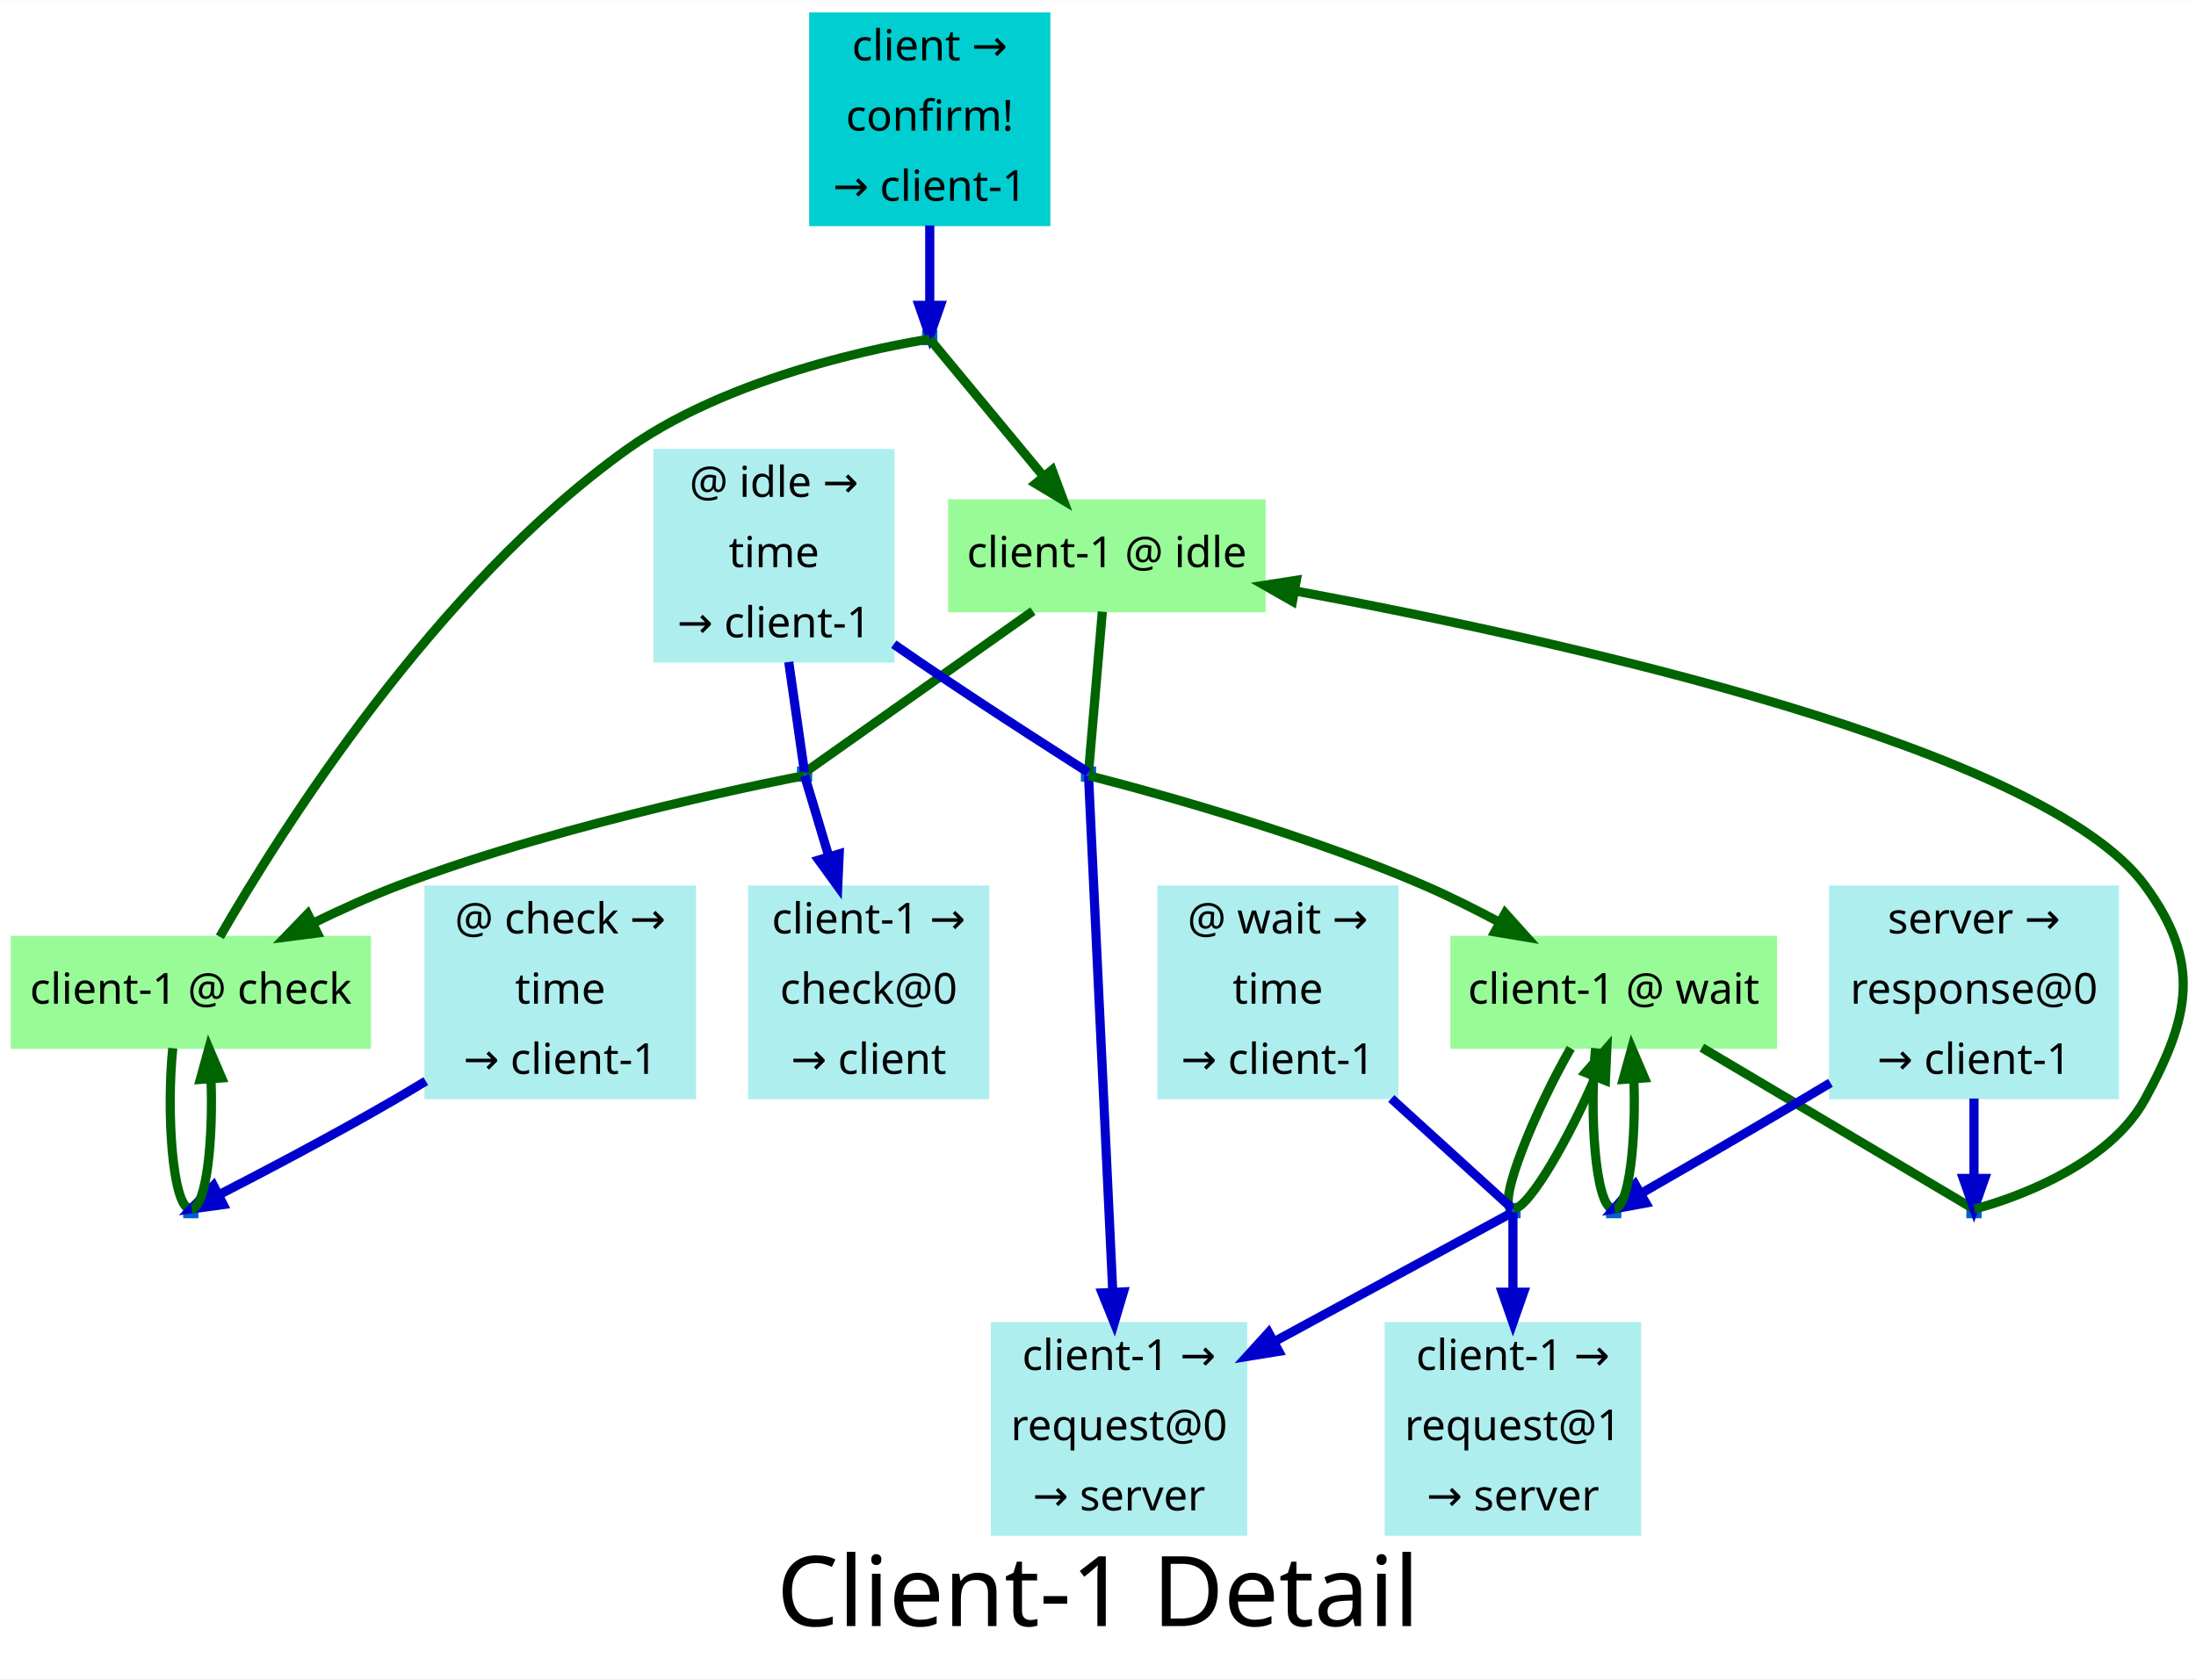
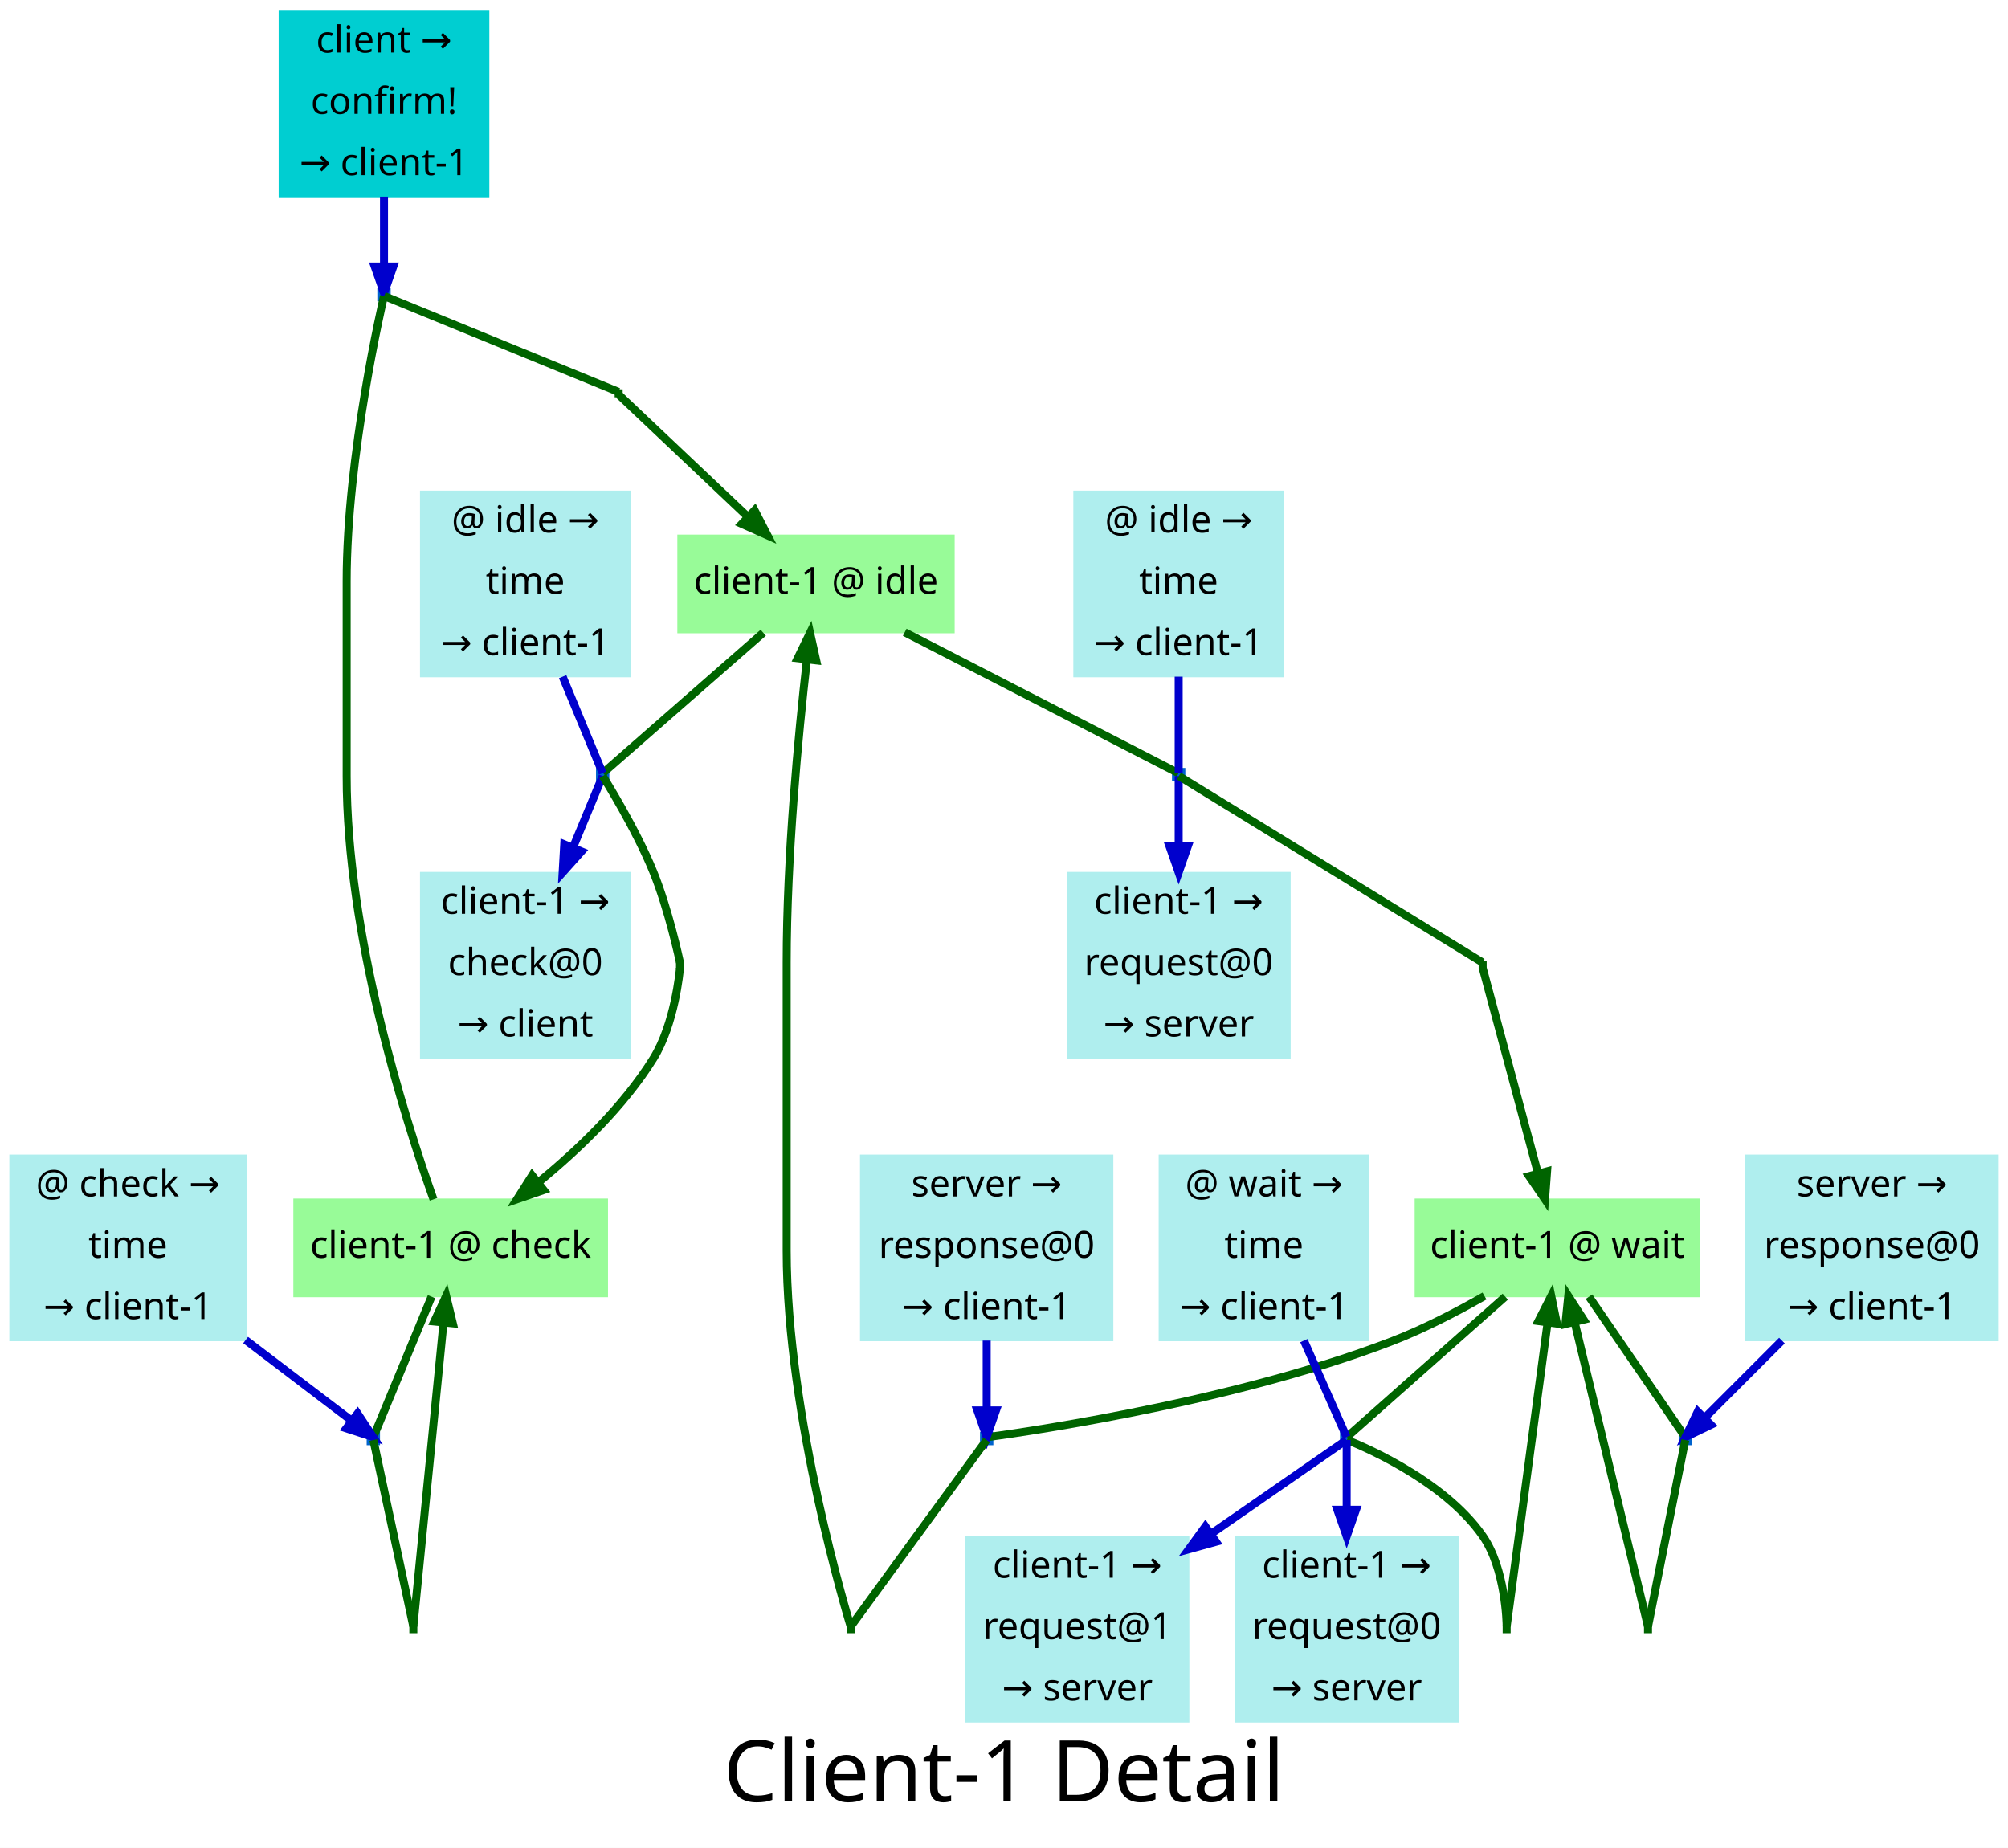
- <svg xmlns="http://www.w3.org/2000/svg" width="719pt" height="550pt" viewBox="0.00 0.00 719.21 550.00">
-   <g id="graph0" class="graph" transform="scale(1 1) rotate(0) translate(4 546)">
-     <polygon fill="white" stroke="transparent" points="-4,4 -4,-546 715.21,-546 715.21,4 -4,4" />
-     <text text-anchor="middle" x="355.61" y="-13.4" font-family="Sans-Serif" font-size="32.00">Client-1 Detail</text>
+ <svg xmlns="http://www.w3.org/2000/svg" width="753pt" height="693pt" viewBox="0.00 0.00 753.00 693.00">
+   <g id="graph0" class="graph" transform="scale(1 1) rotate(0) translate(4 689)">
+     <polygon fill="white" stroke="transparent" points="-4,4 -4,-689 749,-689 749,4 -4,4" />
+     <text text-anchor="middle" x="372.5" y="-13.4" font-family="Sans-Serif" font-size="32.00">Client-1 Detail</text>
    <g id="node1" class="node">
-       <polygon fill="darkturquoise" stroke="darkturquoise" points="261.5,-472.5 261.5,-541.5 339.5,-541.5 339.5,-472.5 261.5,-472.5" />
-       <text text-anchor="middle" x="300.5" y="-526.3" font-family="Sans-Serif" font-size="14.00">client →</text>
-       <polyline fill="none" stroke="darkturquoise" points="261.5,-518.5 339.5,-518.5 " />
-       <text text-anchor="middle" x="300.5" y="-503.3" font-family="Sans-Serif" font-size="14.00">confirm!</text>
-       <polyline fill="none" stroke="darkturquoise" points="261.5,-495.5 339.5,-495.5 " />
-       <text text-anchor="middle" x="300.5" y="-480.3" font-family="Sans-Serif" font-size="14.00">→ client-1</text>
+       <polygon fill="darkturquoise" stroke="darkturquoise" points="101,-615.5 101,-684.5 179,-684.5 179,-615.5 101,-615.5" />
+       <text text-anchor="middle" x="140" y="-669.3" font-family="Sans-Serif" font-size="14.00">client →</text>
+       <polyline fill="none" stroke="darkturquoise" points="101,-661.5 179,-661.5 " />
+       <text text-anchor="middle" x="140" y="-646.3" font-family="Sans-Serif" font-size="14.00">confirm!</text>
+       <polyline fill="none" stroke="darkturquoise" points="101,-638.5 179,-638.5 " />
+       <text text-anchor="middle" x="140" y="-623.3" font-family="Sans-Serif" font-size="14.00">→ client-1</text>
    </g>
    <g id="node2" class="node">
-       <polygon fill="none" stroke="#0063cd" stroke-width="4" points="301,-436 300,-436 300,-435 301,-435 301,-436" />
+       <polygon fill="none" stroke="#0063cd" stroke-width="4" points="140.5,-579 139.5,-579 139.5,-578 140.5,-578 140.5,-579" />
    </g>
    <g id="edge1" class="edge">
-       <path fill="none" stroke="mediumblue" stroke-width="3" d="M300.5,-472.23C300.5,-462.75 300.5,-453.14 300.5,-446.21" />
-       <polygon fill="mediumblue" stroke="mediumblue" stroke-width="3" points="304,-446.05 300.5,-436.05 297,-446.05 304,-446.05" />
+       <path fill="none" stroke="mediumblue" stroke-width="3" d="M140,-615.23C140,-605.75 140,-596.14 140,-589.21" />
+       <polygon fill="mediumblue" stroke="mediumblue" stroke-width="3" points="143.5,-589.05 140,-579.05 136.5,-589.05 143.5,-589.05" />
+     </g>
+     <g id="node3" class="node">
+       <polygon fill="none" stroke="darkgreen" stroke-width="2" points="228.5,-542 227.5,-542 227.5,-541 228.5,-541 228.5,-542" />
+     </g>
+     <g id="edge3" class="edge">
+       <path fill="none" stroke="darkgreen" stroke-width="3" d="M140.06,-577.97C142.69,-576.9 225.36,-543.08 227.94,-542.03" />
+     </g>
+     <g id="node5" class="node">
+       <polygon fill="palegreen" stroke="palegreen" points="353.5,-488 250.5,-488 250.5,-452 353.5,-452 353.5,-488" />
+       <text text-anchor="middle" x="302" y="-466.3" font-family="Sans-Serif" font-size="14.00">client-1 @ idle</text>
+     </g>
+     <g id="edge4" class="edge">
+       <path fill="none" stroke="darkgreen" stroke-width="3" d="M228.05,-540.95C229.39,-539.68 255.61,-514.88 276.45,-495.17" />
+       <polygon fill="darkgreen" stroke="darkgreen" stroke-width="3" points="278.97,-497.61 283.83,-488.19 274.16,-492.52 278.97,-497.61" />
    </g>
    <g id="node4" class="node">
-       <polygon fill="palegreen" stroke="palegreen" points="410,-382 307,-382 307,-346 410,-346 410,-382" />
-       <text text-anchor="middle" x="358.5" y="-360.3" font-family="Sans-Serif" font-size="14.00">client-1 @ idle</text>
-     </g>
-     <g id="edge3" class="edge">
-       <path fill="none" stroke="darkgreen" stroke-width="3" d="M300.54,-434.95C301.58,-433.7 321.6,-409.53 337.83,-389.95" />
-       <polygon fill="darkgreen" stroke="darkgreen" stroke-width="3" points="340.57,-392.12 344.26,-382.19 335.18,-387.66 340.57,-392.12" />
-     </g>
-     <g id="node3" class="node">
-       <polygon fill="palegreen" stroke="palegreen" points="117,-239 0,-239 0,-203 117,-203 117,-239" />
-       <text text-anchor="middle" x="58.5" y="-217.3" font-family="Sans-Serif" font-size="14.00">client-1 @ check</text>
+       <polygon fill="palegreen" stroke="palegreen" points="223.5,-239 106.5,-239 106.5,-203 223.5,-203 223.5,-239" />
+       <text text-anchor="middle" x="165" y="-217.3" font-family="Sans-Serif" font-size="14.00">client-1 @ check</text>
    </g>
    <g id="edge2" class="edge">
-       <path fill="none" stroke="darkgreen" stroke-width="3" d="M68,-239.2C88.14,-274.16 138.48,-354.01 201.5,-399 239.01,-425.78 298.6,-434.72 300.46,-434.99" />
+       <path fill="none" stroke="darkgreen" stroke-width="3" d="M158.56,-239.21C147.48,-270.39 126,-338.54 126,-398 126,-471 126,-471 126,-471 126,-518.21 139.57,-576.16 139.99,-577.96" />
+     </g>
+     <g id="node7" class="node">
+       <polygon fill="none" stroke="#0063cd" stroke-width="4" points="136.5,-150 135.5,-150 135.5,-149 136.5,-149 136.5,-150" />
+     </g>
+     <g id="edge6" class="edge">
+       <path fill="none" stroke="darkgreen" stroke-width="3" d="M157.83,-202.7C149.51,-182.62 136.82,-151.99 136.04,-150.09" />
+     </g>
+     <g id="node11" class="node">
+       <polygon fill="none" stroke="#0063cd" stroke-width="4" points="222.5,-399 221.5,-399 221.5,-398 222.5,-398 222.5,-399" />
+     </g>
+     <g id="edge11" class="edge">
+       <path fill="none" stroke="darkgreen" stroke-width="3" d="M282.22,-451.7C259.27,-431.62 224.27,-400.99 222.11,-399.09" />
+     </g>
+     <g id="node15" class="node">
+       <polygon fill="none" stroke="#0063cd" stroke-width="4" points="438.5,-399 437.5,-399 437.5,-398 438.5,-398 438.5,-399" />
+     </g>
+     <g id="edge16" class="edge">
+       <path fill="none" stroke="darkgreen" stroke-width="3" d="M335.27,-451.88C374.9,-431.48 436.05,-400 437.95,-399.02" />
    </g>
    <g id="node6" class="node">
-       <polygon fill="none" stroke="#0063cd" stroke-width="4" points="59,-150 58,-150 58,-149 59,-149 59,-150" />
+       <polygon fill="paleturquoise" stroke="paleturquoise" points="0,-186.5 0,-255.5 88,-255.5 88,-186.5 0,-186.5" />
+       <text text-anchor="middle" x="44" y="-240.3" font-family="Sans-Serif" font-size="14.00">@ check →</text>
+       <polyline fill="none" stroke="paleturquoise" points="0,-232.5 88,-232.5 " />
+       <text text-anchor="middle" x="44" y="-217.3" font-family="Sans-Serif" font-size="14.00">time</text>
+       <polyline fill="none" stroke="paleturquoise" points="0,-209.5 88,-209.5 " />
+       <text text-anchor="middle" x="44" y="-194.3" font-family="Sans-Serif" font-size="14.00">→ client-1</text>
    </g>
    <g id="edge5" class="edge">
-       <path fill="none" stroke="darkgreen" stroke-width="3" d="M52.58,-202.7C50.48,-182.29 52.36,-151 58.22,-150.02" />
+       <path fill="none" stroke="mediumblue" stroke-width="3" d="M88.11,-186.44C103.3,-174.88 118.77,-163.11 127.87,-156.19" />
+       <polygon fill="mediumblue" stroke="mediumblue" stroke-width="3" points="130.09,-158.89 135.93,-150.05 125.85,-153.32 130.09,-158.89" />
+     </g>
+     <g id="node8" class="node">
+       <polygon fill="none" stroke="darkgreen" stroke-width="2" points="151.5,-78.5 150.5,-78.5 150.5,-77.5 151.5,-77.5 151.5,-78.5" />
+     </g>
+     <g id="edge7" class="edge">
+       <path fill="none" stroke="darkgreen" stroke-width="3" d="M136.01,-148.95C136.46,-146.86 150.55,-81.1 150.99,-79.05" />
+     </g>
+     <g id="edge8" class="edge">
+       <path fill="none" stroke="darkgreen" stroke-width="3" d="M151.01,-79.06C151.25,-81.48 158.33,-152.78 162.32,-193.02" />
+       <polygon fill="darkgreen" stroke="darkgreen" stroke-width="3" points="158.84,-193.39 163.31,-202.99 165.81,-192.7 158.84,-193.39" />
    </g>
    <g id="node9" class="node">
-       <polygon fill="none" stroke="#0063cd" stroke-width="4" points="260,-293 259,-293 259,-292 260,-292 260,-293" />
+       <polygon fill="paleturquoise" stroke="paleturquoise" points="154,-292.5 154,-361.5 232,-361.5 232,-292.5 154,-292.5" />
+       <text text-anchor="middle" x="193" y="-346.3" font-family="Sans-Serif" font-size="14.00">client-1 →</text>
+       <polyline fill="none" stroke="paleturquoise" points="154,-338.5 232,-338.5 " />
+       <text text-anchor="middle" x="193" y="-323.3" font-family="Sans-Serif" font-size="14.00">check@0</text>
+       <polyline fill="none" stroke="paleturquoise" points="154,-315.5 232,-315.5 " />
+       <text text-anchor="middle" x="193" y="-300.3" font-family="Sans-Serif" font-size="14.00">→ client</text>
+     </g>
+     <g id="node10" class="node">
+       <polygon fill="paleturquoise" stroke="paleturquoise" points="154,-435.5 154,-504.5 232,-504.5 232,-435.5 154,-435.5" />
+       <text text-anchor="middle" x="193" y="-489.3" font-family="Sans-Serif" font-size="14.00">@ idle →</text>
+       <polyline fill="none" stroke="paleturquoise" points="154,-481.5 232,-481.5 " />
+       <text text-anchor="middle" x="193" y="-466.3" font-family="Sans-Serif" font-size="14.00">time</text>
+       <polyline fill="none" stroke="paleturquoise" points="154,-458.5 232,-458.5 " />
+       <text text-anchor="middle" x="193" y="-443.3" font-family="Sans-Serif" font-size="14.00">→ client-1</text>
+     </g>
+     <g id="edge10" class="edge">
+       <path fill="none" stroke="mediumblue" stroke-width="3" d="M206.99,-435.23C214.17,-417.89 221.53,-400.15 221.98,-399.05" />
    </g>
    <g id="edge9" class="edge">
-       <path fill="none" stroke="darkgreen" stroke-width="3" d="M334.28,-345.88C305.89,-325.8 262.33,-295 259.63,-293.09" />
-     </g>
-     <g id="node11" class="node">
-       <polygon fill="none" stroke="#0063cd" stroke-width="4" points="353,-293 352,-293 352,-292 353,-292 353,-293" />
+       <path fill="none" stroke="mediumblue" stroke-width="3" d="M221.98,-397.95C221.62,-397.07 216.6,-384.97 210.84,-371.07" />
+       <polygon fill="mediumblue" stroke="mediumblue" stroke-width="3" points="214.05,-369.68 206.99,-361.78 207.59,-372.35 214.05,-369.68" />
+     </g>
+     <g id="node12" class="node">
+       <polygon fill="none" stroke="darkgreen" stroke-width="2" points="251.5,-327.5 250.5,-327.5 250.5,-326.5 251.5,-326.5 251.5,-327.5" />
+     </g>
+     <g id="edge12" class="edge">
+       <path fill="none" stroke="darkgreen" stroke-width="3" d="M222.04,-397.94C222.76,-396.8 234.4,-378.24 241,-362 246.74,-347.86 250.74,-329.21 250.99,-328.06" />
    </g>
    <g id="edge13" class="edge">
-       <path fill="none" stroke="darkgreen" stroke-width="3" d="M357.02,-345.7C355.3,-325.62 352.67,-294.99 352.51,-293.09" />
-     </g>
-     <g id="node5" class="node">
-       <polygon fill="paleturquoise" stroke="paleturquoise" points="135.5,-186.5 135.5,-255.5 223.5,-255.5 223.5,-186.5 135.5,-186.5" />
-       <text text-anchor="middle" x="179.5" y="-240.3" font-family="Sans-Serif" font-size="14.00">@ check →</text>
-       <polyline fill="none" stroke="paleturquoise" points="135.5,-232.5 223.5,-232.5 " />
-       <text text-anchor="middle" x="179.5" y="-217.3" font-family="Sans-Serif" font-size="14.00">time</text>
-       <polyline fill="none" stroke="paleturquoise" points="135.5,-209.5 223.5,-209.5 " />
-       <text text-anchor="middle" x="179.5" y="-194.3" font-family="Sans-Serif" font-size="14.00">→ client-1</text>
-     </g>
-     <g id="edge4" class="edge">
-       <path fill="none" stroke="mediumblue" stroke-width="3" d="M135.45,-191.92C132.1,-189.89 128.75,-187.9 125.5,-186 105.16,-174.15 80.66,-161.35 67.66,-154.67" />
-       <polygon fill="mediumblue" stroke="mediumblue" stroke-width="3" points="69.11,-151.48 58.61,-150.05 65.93,-157.71 69.11,-151.48" />
-     </g>
-     <g id="edge6" class="edge">
-       <path fill="none" stroke="darkgreen" stroke-width="3" d="M58.78,-150.02C63.73,-150.84 65.84,-173.25 65.11,-192.49" />
-       <polygon fill="darkgreen" stroke="darkgreen" stroke-width="3" points="61.6,-192.48 64.42,-202.7 68.59,-192.96 61.6,-192.48" />
-     </g>
-     <g id="node7" class="node">
-       <polygon fill="paleturquoise" stroke="paleturquoise" points="241.5,-186.5 241.5,-255.5 319.5,-255.5 319.5,-186.5 241.5,-186.5" />
-       <text text-anchor="middle" x="280.5" y="-240.3" font-family="Sans-Serif" font-size="14.00">client-1 →</text>
-       <polyline fill="none" stroke="paleturquoise" points="241.5,-232.5 319.5,-232.5 " />
-       <text text-anchor="middle" x="280.5" y="-217.3" font-family="Sans-Serif" font-size="14.00">check@0</text>
-       <polyline fill="none" stroke="paleturquoise" points="241.5,-209.5 319.5,-209.5 " />
-       <text text-anchor="middle" x="280.5" y="-194.3" font-family="Sans-Serif" font-size="14.00">→ client</text>
-     </g>
-     <g id="node8" class="node">
-       <polygon fill="paleturquoise" stroke="paleturquoise" points="210.5,-329.5 210.5,-398.5 288.5,-398.5 288.5,-329.5 210.5,-329.5" />
-       <text text-anchor="middle" x="249.5" y="-383.3" font-family="Sans-Serif" font-size="14.00">@ idle →</text>
-       <polyline fill="none" stroke="paleturquoise" points="210.5,-375.5 288.5,-375.5 " />
-       <text text-anchor="middle" x="249.5" y="-360.3" font-family="Sans-Serif" font-size="14.00">time</text>
-       <polyline fill="none" stroke="paleturquoise" points="210.5,-352.5 288.5,-352.5 " />
-       <text text-anchor="middle" x="249.5" y="-337.3" font-family="Sans-Serif" font-size="14.00">→ client-1</text>
-     </g>
-     <g id="edge8" class="edge">
-       <path fill="none" stroke="mediumblue" stroke-width="3" d="M254.32,-329.23C256.8,-311.89 259.34,-294.15 259.49,-293.05" />
-     </g>
-     <g id="edge12" class="edge">
-       <path fill="none" stroke="mediumblue" stroke-width="3" d="M288.71,-335.05C291.68,-332.99 294.63,-330.95 297.5,-329 320.89,-313.07 350.58,-294.22 352.41,-293.06" />
-     </g>
-     <g id="edge10" class="edge">
-       <path fill="none" stroke="darkgreen" stroke-width="3" d="M259.44,-291.99C257.14,-291.55 182.83,-277.46 126.5,-256 117.25,-252.48 107.59,-248.1 98.55,-243.68" />
-       <polygon fill="darkgreen" stroke="darkgreen" stroke-width="3" points="99.9,-240.44 89.4,-239.08 96.76,-246.7 99.9,-240.44" />
-     </g>
-     <g id="edge7" class="edge">
-       <path fill="none" stroke="mediumblue" stroke-width="3" d="M259.52,-291.95C259.78,-291.08 263.34,-279.2 267.46,-265.47" />
-       <polygon fill="mediumblue" stroke="mediumblue" stroke-width="3" points="270.85,-266.36 270.37,-255.78 264.14,-264.35 270.85,-266.36" />
-     </g>
-     <g id="node10" class="node">
-       <polygon fill="paleturquoise" stroke="paleturquoise" points="321,-43.5 321,-112.5 404,-112.5 404,-43.5 321,-43.5" />
-       <text text-anchor="middle" x="362.5" y="-97.3" font-family="Sans-Serif" font-size="14.00">client-1 →</text>
-       <polyline fill="none" stroke="paleturquoise" points="321,-89.5 404,-89.5 " />
-       <text text-anchor="middle" x="362.5" y="-74.3" font-family="Sans-Serif" font-size="14.00">request@0</text>
-       <polyline fill="none" stroke="paleturquoise" points="321,-66.5 404,-66.5 " />
-       <text text-anchor="middle" x="362.5" y="-51.3" font-family="Sans-Serif" font-size="14.00">→ server</text>
-     </g>
-     <g id="edge11" class="edge">
-       <path fill="none" stroke="mediumblue" stroke-width="3" d="M352.51,-291.85C352.72,-287.31 357.58,-183.83 360.44,-122.86" />
-       <polygon fill="mediumblue" stroke="mediumblue" stroke-width="3" points="363.94,-122.88 360.92,-112.73 356.95,-122.55 363.94,-122.88" />
-     </g>
-     <g id="node12" class="node">
-       <polygon fill="palegreen" stroke="palegreen" points="577.5,-239 471.5,-239 471.5,-203 577.5,-203 577.5,-239" />
-       <text text-anchor="middle" x="524.5" y="-217.3" font-family="Sans-Serif" font-size="14.00">client-1 @ wait</text>
+       <path fill="none" stroke="darkgreen" stroke-width="3" d="M250.99,-325.94C250.89,-324.72 249.06,-304.96 241,-292 229.89,-274.13 213.01,-257.95 197.98,-245.65" />
+       <polygon fill="darkgreen" stroke="darkgreen" stroke-width="3" points="199.88,-242.69 189.86,-239.23 195.54,-248.18 199.88,-242.69" />
+     </g>
+     <g id="node13" class="node">
+       <polygon fill="paleturquoise" stroke="paleturquoise" points="396.5,-292.5 396.5,-361.5 479.5,-361.5 479.5,-292.5 396.5,-292.5" />
+       <text text-anchor="middle" x="438" y="-346.3" font-family="Sans-Serif" font-size="14.00">client-1 →</text>
+       <polyline fill="none" stroke="paleturquoise" points="396.5,-338.5 479.5,-338.5 " />
+       <text text-anchor="middle" x="438" y="-323.3" font-family="Sans-Serif" font-size="14.00">request@0</text>
+       <polyline fill="none" stroke="paleturquoise" points="396.5,-315.5 479.5,-315.5 " />
+       <text text-anchor="middle" x="438" y="-300.3" font-family="Sans-Serif" font-size="14.00">→ server</text>
+     </g>
+     <g id="node14" class="node">
+       <polygon fill="paleturquoise" stroke="paleturquoise" points="399,-435.5 399,-504.5 477,-504.5 477,-435.5 399,-435.5" />
+       <text text-anchor="middle" x="438" y="-489.3" font-family="Sans-Serif" font-size="14.00">@ idle →</text>
+       <polyline fill="none" stroke="paleturquoise" points="399,-481.5 477,-481.5 " />
+       <text text-anchor="middle" x="438" y="-466.3" font-family="Sans-Serif" font-size="14.00">time</text>
+       <polyline fill="none" stroke="paleturquoise" points="399,-458.5 477,-458.5 " />
+       <text text-anchor="middle" x="438" y="-443.3" font-family="Sans-Serif" font-size="14.00">→ client-1</text>
+     </g>
+     <g id="edge15" class="edge">
+       <path fill="none" stroke="mediumblue" stroke-width="3" d="M438,-435.23C438,-417.89 438,-400.15 438,-399.05" />
    </g>
    <g id="edge14" class="edge">
-       <path fill="none" stroke="darkgreen" stroke-width="3" d="M352.55,-291.99C354.46,-291.51 416.04,-276.14 462.5,-256 470.68,-252.45 479.22,-248.18 487.24,-243.88" />
-       <polygon fill="darkgreen" stroke="darkgreen" stroke-width="3" points="488.96,-246.93 496.04,-239.05 485.59,-240.8 488.96,-246.93" />
-     </g>
-     <g id="node14" class="node">
-       <polygon fill="none" stroke="#0063cd" stroke-width="4" points="525,-150 524,-150 524,-149 525,-149 525,-150" />
-     </g>
-     <g id="edge16" class="edge">
-       <path fill="none" stroke="darkgreen" stroke-width="3" d="M518.58,-202.7C516.48,-182.29 518.36,-151 524.22,-150.02" />
+       <path fill="none" stroke="mediumblue" stroke-width="3" d="M438,-397.95C438,-397.09 438,-385.43 438,-371.86" />
+       <polygon fill="mediumblue" stroke="mediumblue" stroke-width="3" points="441.5,-371.78 438,-361.78 434.5,-371.78 441.5,-371.78" />
+     </g>
+     <g id="node16" class="node">
+       <polygon fill="none" stroke="darkgreen" stroke-width="2" points="552.5,-327.5 551.5,-327.5 551.5,-326.5 552.5,-326.5 552.5,-327.5" />
+     </g>
+     <g id="edge17" class="edge">
+       <path fill="none" stroke="darkgreen" stroke-width="3" d="M438.08,-397.95C441.48,-395.86 548.57,-330.1 551.92,-328.05" />
    </g>
    <g id="node17" class="node">
-       <polygon fill="none" stroke="#0063cd" stroke-width="4" points="492,-150 491,-150 491,-149 492,-149 492,-150" />
+       <polygon fill="palegreen" stroke="palegreen" points="633,-239 527,-239 527,-203 633,-203 633,-239" />
+       <text text-anchor="middle" x="580" y="-217.3" font-family="Sans-Serif" font-size="14.00">client-1 @ wait</text>
+     </g>
+     <g id="edge18" class="edge">
+       <path fill="none" stroke="darkgreen" stroke-width="3" d="M552.02,-325.92C552.58,-323.84 564.6,-279.19 572.71,-249.09" />
+       <polygon fill="darkgreen" stroke="darkgreen" stroke-width="3" points="576.16,-249.72 575.38,-239.15 569.4,-247.9 576.16,-249.72" />
+     </g>
+     <g id="node19" class="node">
+       <polygon fill="none" stroke="#0063cd" stroke-width="4" points="628.5,-150 627.5,-150 627.5,-149 628.5,-149 628.5,-150" />
    </g>
    <g id="edge20" class="edge">
-       <path fill="none" stroke="darkgreen" stroke-width="3" d="M510.43,-202.7C498.89,-182.62 486.24,-151.99 490.99,-150.09" />
+       <path fill="none" stroke="darkgreen" stroke-width="3" d="M591.87,-202.7C605.64,-182.62 626.64,-151.99 627.94,-150.09" />
+     </g>
+     <g id="node23" class="node">
+       <polygon fill="none" stroke="#0063cd" stroke-width="4" points="501.5,-150 500.5,-150 500.5,-149 501.5,-149 501.5,-150" />
+     </g>
+     <g id="edge25" class="edge">
+       <path fill="none" stroke="darkgreen" stroke-width="3" d="M560.47,-202.7C537.81,-182.62 503.24,-151.99 501.1,-150.09" />
+     </g>
+     <g id="node27" class="node">
+       <polygon fill="none" stroke="#0063cd" stroke-width="4" points="366.5,-150 365.5,-150 365.5,-149 366.5,-149 366.5,-150" />
+     </g>
+     <g id="edge30" class="edge">
+       <path fill="none" stroke="darkgreen" stroke-width="3" d="M552.68,-202.95C542.14,-196.93 529.8,-190.54 518,-186 454.21,-161.47 368.72,-150.35 366.06,-150.01" />
    </g>
    <g id="node18" class="node">
-       <polygon fill="none" stroke="#0063cd" stroke-width="4" points="643,-150 642,-150 642,-149 643,-149 643,-150" />
+       <polygon fill="paleturquoise" stroke="paleturquoise" points="651,-186.5 651,-255.5 745,-255.5 745,-186.5 651,-186.5" />
+       <text text-anchor="middle" x="698" y="-240.3" font-family="Sans-Serif" font-size="14.00">server →</text>
+       <polyline fill="none" stroke="paleturquoise" points="651,-232.5 745,-232.5 " />
+       <text text-anchor="middle" x="698" y="-217.3" font-family="Sans-Serif" font-size="14.00">response@0</text>
+       <polyline fill="none" stroke="paleturquoise" points="651,-209.5 745,-209.5 " />
+       <text text-anchor="middle" x="698" y="-194.3" font-family="Sans-Serif" font-size="14.00">→ client-1</text>
+     </g>
+     <g id="edge19" class="edge">
+       <path fill="none" stroke="mediumblue" stroke-width="3" d="M664.23,-186.23C653.26,-175.26 642.12,-164.12 635.15,-157.15" />
+       <polygon fill="mediumblue" stroke="mediumblue" stroke-width="3" points="637.6,-154.65 628.05,-150.05 632.65,-159.6 637.6,-154.65" />
+     </g>
+     <g id="node20" class="node">
+       <polygon fill="none" stroke="darkgreen" stroke-width="2" points="614.5,-78.5 613.5,-78.5 613.5,-77.5 614.5,-77.5 614.5,-78.5" />
+     </g>
+     <g id="edge21" class="edge">
+       <path fill="none" stroke="darkgreen" stroke-width="3" d="M627.99,-148.95C627.57,-146.86 614.42,-81.1 614.01,-79.05" />
+     </g>
+     <g id="edge22" class="edge">
+       <path fill="none" stroke="darkgreen" stroke-width="3" d="M613.98,-79.06C613.4,-81.48 596.21,-152.78 586.51,-193.02" />
+       <polygon fill="darkgreen" stroke="darkgreen" stroke-width="3" points="583.04,-192.45 584.1,-202.99 589.85,-194.09 583.04,-192.45" />
+     </g>
+     <g id="node21" class="node">
+       <polygon fill="paleturquoise" stroke="paleturquoise" points="358.5,-43.5 358.5,-112.5 441.5,-112.5 441.5,-43.5 358.5,-43.5" />
+       <text text-anchor="middle" x="400" y="-97.3" font-family="Sans-Serif" font-size="14.00">client-1 →</text>
+       <polyline fill="none" stroke="paleturquoise" points="358.5,-89.5 441.5,-89.5 " />
+       <text text-anchor="middle" x="400" y="-74.3" font-family="Sans-Serif" font-size="14.00">request@1</text>
+       <polyline fill="none" stroke="paleturquoise" points="358.5,-66.5 441.5,-66.5 " />
+       <text text-anchor="middle" x="400" y="-51.3" font-family="Sans-Serif" font-size="14.00">→ server</text>
+     </g>
+     <g id="node22" class="node">
+       <polygon fill="paleturquoise" stroke="paleturquoise" points="431,-186.5 431,-255.5 509,-255.5 509,-186.5 431,-186.5" />
+       <text text-anchor="middle" x="470" y="-240.3" font-family="Sans-Serif" font-size="14.00">@ wait →</text>
+       <polyline fill="none" stroke="paleturquoise" points="431,-232.5 509,-232.5 " />
+       <text text-anchor="middle" x="470" y="-217.3" font-family="Sans-Serif" font-size="14.00">time</text>
+       <polyline fill="none" stroke="paleturquoise" points="431,-209.5 509,-209.5 " />
+       <text text-anchor="middle" x="470" y="-194.3" font-family="Sans-Serif" font-size="14.00">→ client-1</text>
    </g>
    <g id="edge24" class="edge">
-       <path fill="none" stroke="darkgreen" stroke-width="3" d="M553.37,-202.88C587.21,-182.8 639.13,-152 642.34,-150.09" />
-     </g>
-     <g id="node13" class="node">
-       <polygon fill="paleturquoise" stroke="paleturquoise" points="595.5,-186.5 595.5,-255.5 689.5,-255.5 689.5,-186.5 595.5,-186.5" />
-       <text text-anchor="middle" x="642.5" y="-240.3" font-family="Sans-Serif" font-size="14.00">server →</text>
-       <polyline fill="none" stroke="paleturquoise" points="595.5,-232.5 689.5,-232.5 " />
-       <text text-anchor="middle" x="642.5" y="-217.3" font-family="Sans-Serif" font-size="14.00">response@0</text>
-       <polyline fill="none" stroke="paleturquoise" points="595.5,-209.5 689.5,-209.5 " />
-       <text text-anchor="middle" x="642.5" y="-194.3" font-family="Sans-Serif" font-size="14.00">→ client-1</text>
-     </g>
-     <g id="edge15" class="edge">
-       <path fill="none" stroke="mediumblue" stroke-width="3" d="M595.49,-191.36C592.45,-189.54 589.43,-187.74 586.5,-186 567.63,-174.8 545.34,-161.95 533.3,-155.04" />
-       <polygon fill="mediumblue" stroke="mediumblue" stroke-width="3" points="535.02,-151.99 524.6,-150.06 531.54,-158.06 535.02,-151.99" />
+       <path fill="none" stroke="mediumblue" stroke-width="3" d="M484.96,-186.23C492.63,-168.89 500.49,-151.15 500.98,-150.05" />
    </g>
    <g id="edge23" class="edge">
-       <path fill="none" stroke="mediumblue" stroke-width="3" d="M642.5,-186.23C642.5,-176.75 642.5,-167.14 642.5,-160.21" />
-       <polygon fill="mediumblue" stroke="mediumblue" stroke-width="3" points="646,-160.05 642.5,-150.05 639,-160.05 646,-160.05" />
-     </g>
-     <g id="edge17" class="edge">
-       <path fill="none" stroke="darkgreen" stroke-width="3" d="M524.78,-150.02C529.73,-150.84 531.84,-173.25 531.11,-192.49" />
-       <polygon fill="darkgreen" stroke="darkgreen" stroke-width="3" points="527.6,-192.48 530.42,-202.7 534.59,-192.96 527.6,-192.48" />
-     </g>
-     <g id="node15" class="node">
-       <polygon fill="paleturquoise" stroke="paleturquoise" points="450,-43.5 450,-112.5 533,-112.5 533,-43.5 450,-43.5" />
-       <text text-anchor="middle" x="491.5" y="-97.3" font-family="Sans-Serif" font-size="14.00">client-1 →</text>
-       <polyline fill="none" stroke="paleturquoise" points="450,-89.5 533,-89.5 " />
-       <text text-anchor="middle" x="491.5" y="-74.3" font-family="Sans-Serif" font-size="14.00">request@1</text>
-       <polyline fill="none" stroke="paleturquoise" points="450,-66.5 533,-66.5 " />
-       <text text-anchor="middle" x="491.5" y="-51.3" font-family="Sans-Serif" font-size="14.00">→ server</text>
-     </g>
-     <g id="node16" class="node">
-       <polygon fill="paleturquoise" stroke="paleturquoise" points="375.5,-186.5 375.5,-255.5 453.5,-255.5 453.5,-186.5 375.5,-186.5" />
-       <text text-anchor="middle" x="414.5" y="-240.3" font-family="Sans-Serif" font-size="14.00">@ wait →</text>
-       <polyline fill="none" stroke="paleturquoise" points="375.5,-232.5 453.5,-232.5 " />
-       <text text-anchor="middle" x="414.5" y="-217.3" font-family="Sans-Serif" font-size="14.00">time</text>
-       <polyline fill="none" stroke="paleturquoise" points="375.5,-209.5 453.5,-209.5 " />
-       <text text-anchor="middle" x="414.5" y="-194.3" font-family="Sans-Serif" font-size="14.00">→ client-1</text>
-     </g>
-     <g id="edge19" class="edge">
-       <path fill="none" stroke="mediumblue" stroke-width="3" d="M451.65,-186.23C470.72,-168.89 490.24,-151.15 491.44,-150.05" />
-     </g>
-     <g id="edge22" class="edge">
-       <path fill="none" stroke="mediumblue" stroke-width="3" d="M491.41,-148.95C489.21,-147.76 448.63,-125.74 413.58,-106.72" />
-       <polygon fill="mediumblue" stroke="mediumblue" stroke-width="3" points="414.81,-103.4 404.35,-101.71 411.47,-109.55 414.81,-103.4" />
-     </g>
-     <g id="edge21" class="edge">
-       <path fill="none" stroke="darkgreen" stroke-width="3" d="M491.79,-150.02C497.2,-150.86 510.15,-173.88 518.49,-193.29" />
-       <polygon fill="darkgreen" stroke="darkgreen" stroke-width="3" points="515.29,-194.72 522.26,-202.7 521.79,-192.11 515.29,-194.72" />
-     </g>
-     <g id="edge18" class="edge">
-       <path fill="none" stroke="mediumblue" stroke-width="3" d="M491.5,-148.95C491.5,-148.09 491.5,-136.43 491.5,-122.86" />
-       <polygon fill="mediumblue" stroke="mediumblue" stroke-width="3" points="495,-122.78 491.5,-112.78 488,-122.78 495,-122.78" />
-     </g>
-     <g id="edge25" class="edge">
-       <path fill="none" stroke="darkgreen" stroke-width="3" d="M642.62,-150.03C645.09,-150.64 684.76,-160.84 698.5,-186 713.41,-213.31 716.9,-230.92 698.5,-256 665.32,-301.22 508.67,-336.05 420.03,-352.53" />
-       <polygon fill="darkgreen" stroke="darkgreen" stroke-width="3" points="419.3,-349.1 410.1,-354.35 420.56,-355.99 419.3,-349.1" />
+       <path fill="none" stroke="mediumblue" stroke-width="3" d="M500.93,-148.95C499.41,-147.9 474.68,-130.76 450.09,-113.71" />
+       <polygon fill="mediumblue" stroke="mediumblue" stroke-width="3" points="452,-110.78 441.78,-107.96 448.01,-116.53 452,-110.78" />
+     </g>
+     <g id="node24" class="node">
+       <polygon fill="none" stroke="darkgreen" stroke-width="2" points="561.5,-78.5 560.5,-78.5 560.5,-77.5 561.5,-77.5 561.5,-78.5" />
+     </g>
+     <g id="edge26" class="edge">
+       <path fill="none" stroke="darkgreen" stroke-width="3" d="M501.1,-148.96C503.18,-148.16 536.66,-135.07 552,-113 560.64,-100.57 560.99,-80.31 561,-79.06" />
+     </g>
+     <g id="node25" class="node">
+       <polygon fill="paleturquoise" stroke="paleturquoise" points="459.5,-43.5 459.5,-112.5 542.5,-112.5 542.5,-43.5 459.5,-43.5" />
+       <text text-anchor="middle" x="501" y="-97.3" font-family="Sans-Serif" font-size="14.00">client-1 →</text>
+       <polyline fill="none" stroke="paleturquoise" points="459.5,-89.5 542.5,-89.5 " />
+       <text text-anchor="middle" x="501" y="-74.3" font-family="Sans-Serif" font-size="14.00">request@0</text>
+       <polyline fill="none" stroke="paleturquoise" points="459.5,-66.5 542.5,-66.5 " />
+       <text text-anchor="middle" x="501" y="-51.3" font-family="Sans-Serif" font-size="14.00">→ server</text>
+     </g>
+     <g id="edge28" class="edge">
+       <path fill="none" stroke="mediumblue" stroke-width="3" d="M501,-148.95C501,-148.09 501,-136.43 501,-122.86" />
+       <polygon fill="mediumblue" stroke="mediumblue" stroke-width="3" points="504.5,-122.78 501,-112.78 497.5,-122.78 504.5,-122.78" />
+     </g>
+     <g id="edge27" class="edge">
+       <path fill="none" stroke="darkgreen" stroke-width="3" d="M561.01,-79.06C561.33,-81.48 570.94,-152.78 576.36,-193.02" />
+       <polygon fill="darkgreen" stroke="darkgreen" stroke-width="3" points="572.9,-193.55 577.71,-202.99 579.84,-192.61 572.9,-193.55" />
+     </g>
+     <g id="node26" class="node">
+       <polygon fill="paleturquoise" stroke="paleturquoise" points="319,-186.5 319,-255.5 413,-255.5 413,-186.5 319,-186.5" />
+       <text text-anchor="middle" x="366" y="-240.3" font-family="Sans-Serif" font-size="14.00">server →</text>
+       <polyline fill="none" stroke="paleturquoise" points="319,-232.5 413,-232.5 " />
+       <text text-anchor="middle" x="366" y="-217.3" font-family="Sans-Serif" font-size="14.00">response@0</text>
+       <polyline fill="none" stroke="paleturquoise" points="319,-209.5 413,-209.5 " />
+       <text text-anchor="middle" x="366" y="-194.3" font-family="Sans-Serif" font-size="14.00">→ client-1</text>
+     </g>
+     <g id="edge29" class="edge">
+       <path fill="none" stroke="mediumblue" stroke-width="3" d="M366,-186.23C366,-176.75 366,-167.14 366,-160.21" />
+       <polygon fill="mediumblue" stroke="mediumblue" stroke-width="3" points="369.5,-160.05 366,-150.05 362.5,-160.05 369.5,-160.05" />
+     </g>
+     <g id="node28" class="node">
+       <polygon fill="none" stroke="darkgreen" stroke-width="2" points="315.5,-78.5 314.5,-78.5 314.5,-77.5 315.5,-77.5 315.5,-78.5" />
+     </g>
+     <g id="edge31" class="edge">
+       <path fill="none" stroke="darkgreen" stroke-width="3" d="M365.96,-148.95C364.44,-146.86 316.53,-81.1 315.04,-79.05" />
+     </g>
+     <g id="edge32" class="edge">
+       <path fill="none" stroke="darkgreen" stroke-width="3" d="M314.98,-79.06C314.26,-81.42 291,-157.43 291,-220 291,-328 291,-328 291,-328 291,-367.63 295.37,-413.33 298.6,-441.69" />
+       <polygon fill="darkgreen" stroke="darkgreen" stroke-width="3" points="295.13,-442.14 299.77,-451.67 302.08,-441.33 295.13,-442.14" />
    </g>
  </g>
</svg>
